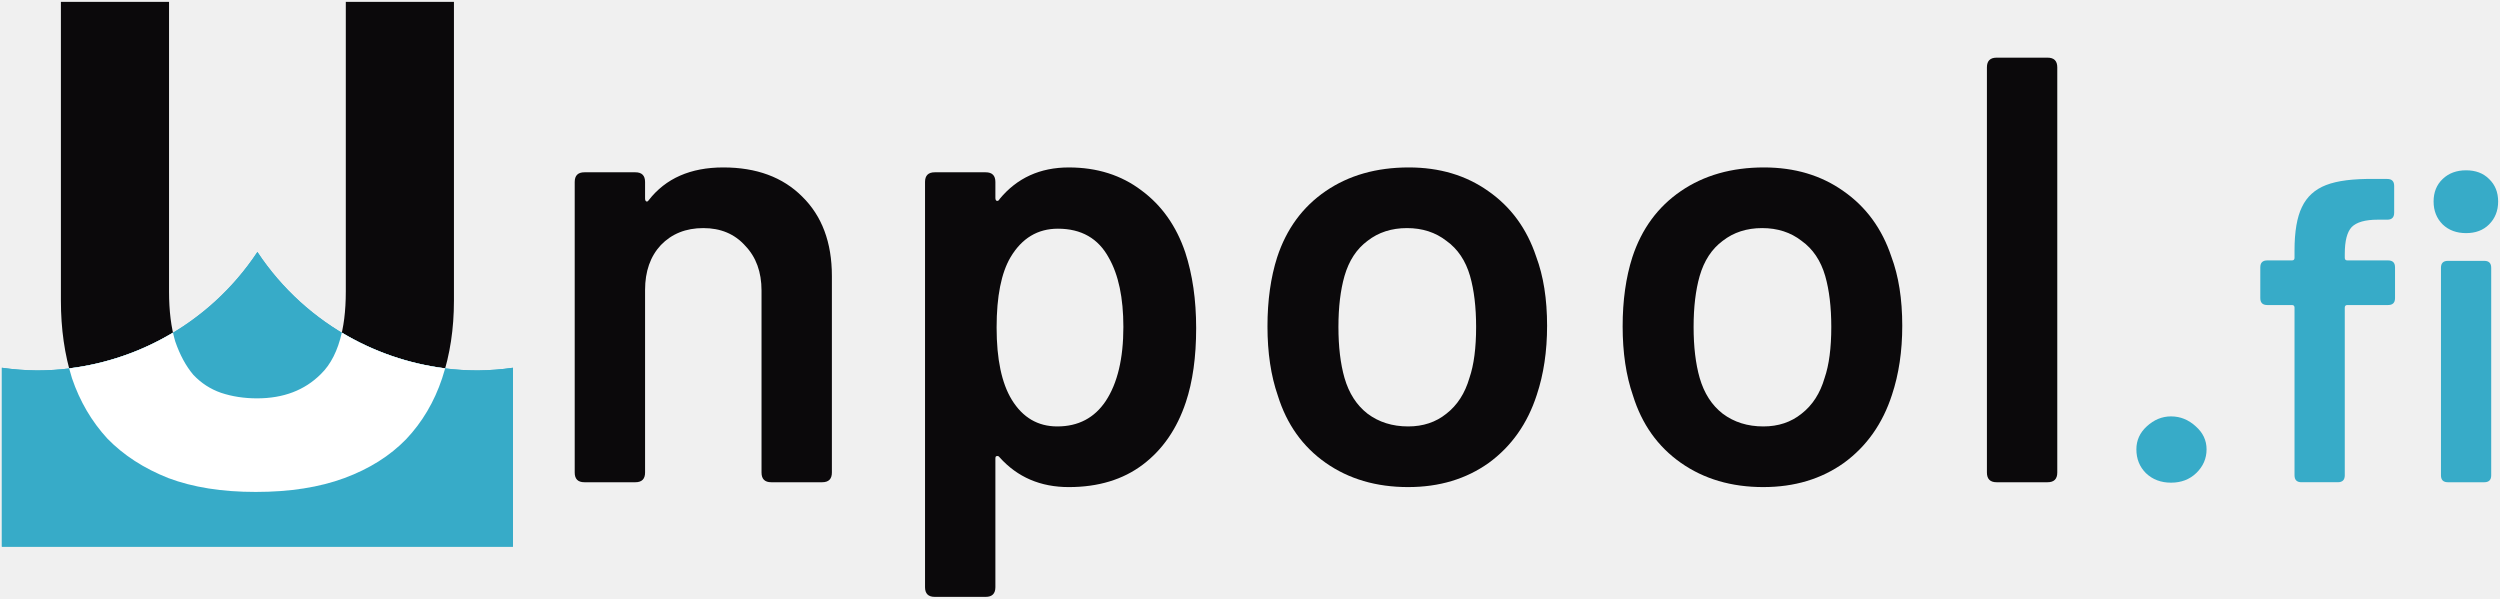
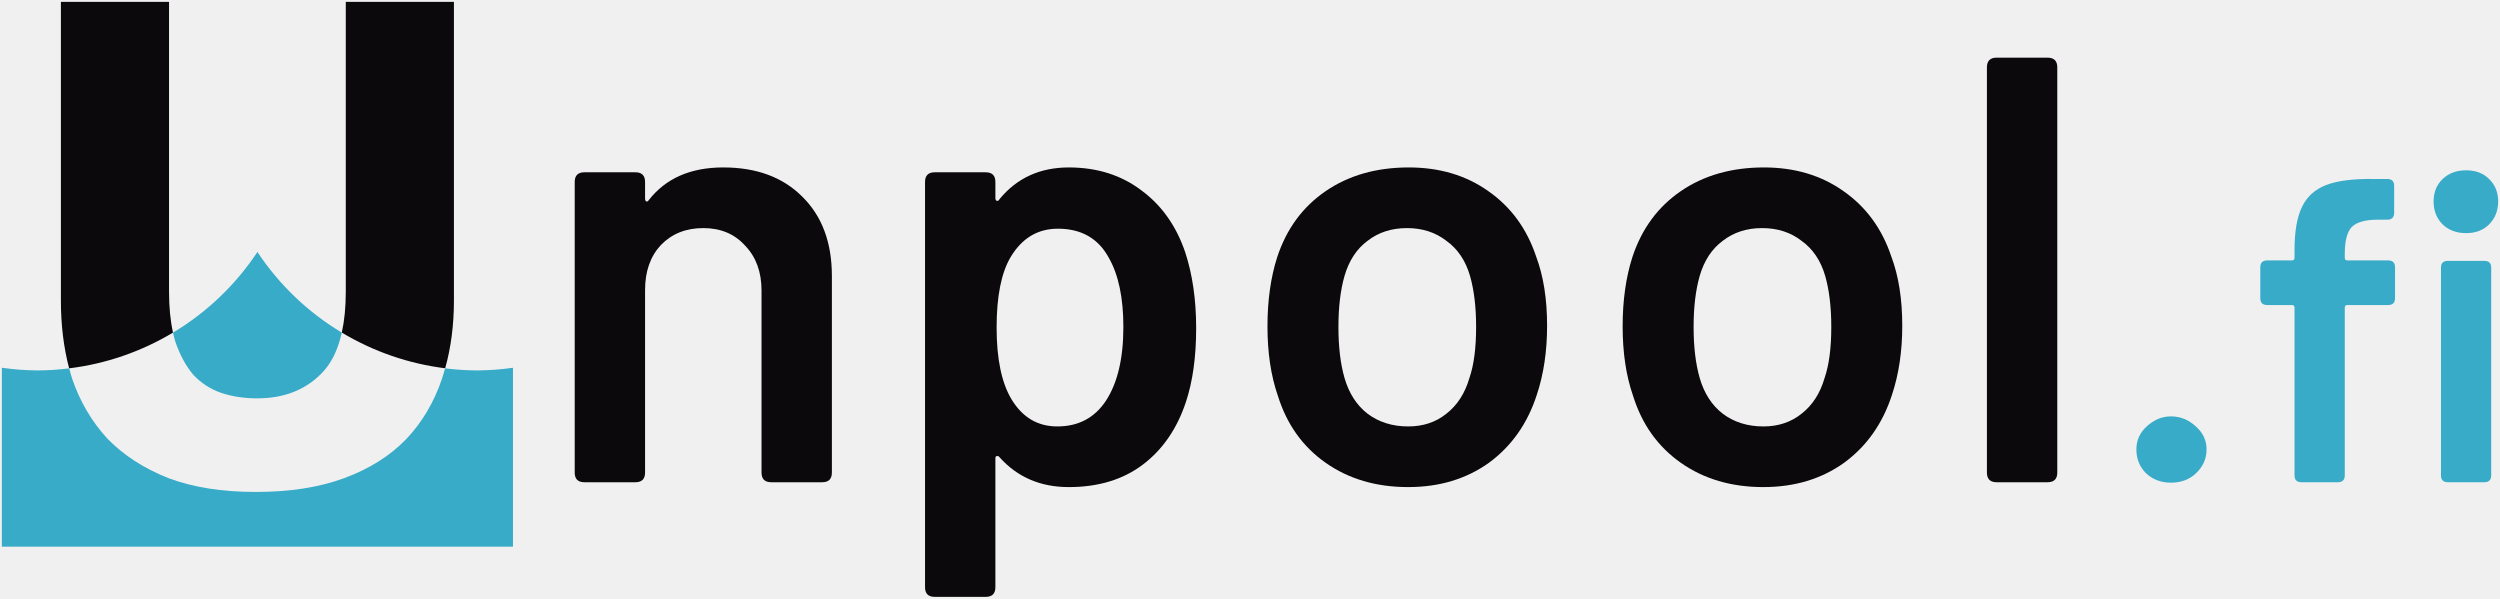
<svg xmlns="http://www.w3.org/2000/svg" width="1344.514" height="322.001" viewBox="0 0 355.736 85.196" version="1.1" id="svg5">
  <defs id="defs2" />
-   <g id="layer1" transform="translate(70.70208,-64.23542)">
-     <path d="m -34.32,134.236 q -7.2,0 -12.428,-1.973 -5.228,-2.071 -8.68,-5.622 -3.354,-3.65 -5.03,-8.581 -1.578,-5.03 -1.578,-11.047 V 64.5 h 15.387 v 41.23 q 0,4.143 0.888,7.102 0.986,2.86 2.565,4.735 1.677,1.775 3.945,2.565 2.367,0.789 5.129,0.789 5.622,0 9.075,-3.452 3.551,-3.452 3.551,-11.738 V 64.5 h 15.387 v 42.512 q 0,6.017 -1.677,11.047 -1.677,5.03 -5.129,8.68 -3.452,3.551 -8.779,5.524 -5.326,1.973 -12.625,1.973 z" style="font-size:98.636px;line-height:1.25;font-family:Ubuntu;-inkscape-font-specification:Ubuntu;letter-spacing:4.932px;fill:#0b090b;fill-opacity:1;stroke-width:0.273" id="path25942" />
-     <path d="m 32.222,88.061 q 7.077,0 11.22,4.143 4.229,4.143 4.229,11.306 v 27.964 q 0,1.381 -1.381,1.381 h -7.25 q -1.381,0 -1.381,-1.381 v -25.892 q 0,-3.97 -2.33,-6.387 -2.244,-2.503 -5.955,-2.503 -3.711,0 -6.042,2.417 -2.244,2.417 -2.244,6.387 v 25.979 q 0,1.381 -1.381,1.381 h -7.25 q -1.381,0 -1.381,-1.381 V 90.133 q 0,-1.381 1.381,-1.381 h 7.25 q 1.381,0 1.381,1.381 v 2.33 q 0,0.345 0.173,0.432 0.173,0.086 0.345,-0.173 3.625,-4.661 10.616,-4.661 z" style="font-weight:600;font-size:86.307px;line-height:1.25;font-family:Barlow;-inkscape-font-specification:'Barlow Semi-Bold';letter-spacing:2.466px;fill:#0b090b;fill-opacity:1;stroke-width:0.273" id="path25944" />
-     <path d="m 97.951,100.144 q 1.554,4.747 1.554,10.788 0,6.128 -1.467,10.53 -1.899,5.696 -6.128,8.89 -4.229,3.193 -10.53,3.193 -6.042,0 -9.839,-4.229 -0.173,-0.259 -0.432,-0.173 -0.173,0 -0.173,0.345 v 18.297 q 0,1.381 -1.381,1.381 h -7.25 q -1.381,0 -1.381,-1.381 V 90.133 q 0,-1.381 1.381,-1.381 h 7.25 q 1.381,0 1.381,1.381 v 2.244 q 0,0.345 0.173,0.432 0.259,0.086 0.432,-0.259 3.711,-4.488 9.839,-4.488 6.042,0 10.357,3.28 4.315,3.193 6.214,8.803 z m -11.306,21.145 q 2.503,-3.798 2.503,-10.53 0,-6.214 -2.071,-9.839 -2.244,-4.143 -7.25,-4.143 -4.315,0 -6.732,4.056 -1.985,3.366 -1.985,10.012 0,6.732 2.158,10.271 2.33,3.798 6.473,3.798 4.488,0 6.905,-3.625 z" style="font-weight:600;font-size:86.307px;line-height:1.25;font-family:Barlow;-inkscape-font-specification:'Barlow Semi-Bold';letter-spacing:2.466px;fill:#0b090b;fill-opacity:1;stroke-width:0.273" id="path25946" />
-     <path d="m 129.675,133.545 q -6.818,0 -11.738,-3.452 -4.92,-3.452 -6.818,-9.58 -1.467,-4.229 -1.467,-9.839 0,-5.524 1.381,-9.839 1.985,-6.042 6.905,-9.408 4.92,-3.366 11.824,-3.366 6.559,0 11.306,3.366 4.833,3.366 6.818,9.321 1.554,4.143 1.554,9.839 0,5.437 -1.467,9.839 -1.985,6.128 -6.818,9.666 -4.833,3.452 -11.479,3.452 z m 0,-8.631 q 3.193,0 5.437,-1.812 2.33,-1.812 3.28,-5.092 0.949,-2.762 0.949,-7.25 0,-4.229 -0.863,-7.25 -0.949,-3.28 -3.366,-5.006 -2.33,-1.812 -5.61,-1.812 -3.28,0 -5.61,1.812 -2.33,1.726 -3.28,5.006 -0.863,3.021 -0.863,7.25 0,4.229 0.863,7.25 0.949,3.28 3.28,5.092 2.417,1.812 5.783,1.812 z" style="font-weight:600;font-size:86.307px;line-height:1.25;font-family:Barlow;-inkscape-font-specification:'Barlow Semi-Bold';letter-spacing:2.466px;fill:#0b090b;fill-opacity:1;stroke-width:0.273" id="path25948" />
-     <path d="m 180.214,133.545 q -6.818,0 -11.738,-3.452 -4.92,-3.452 -6.818,-9.58 -1.467,-4.229 -1.467,-9.839 0,-5.524 1.381,-9.839 1.985,-6.042 6.905,-9.408 4.92,-3.366 11.824,-3.366 6.559,0 11.306,3.366 4.833,3.366 6.818,9.321 1.554,4.143 1.554,9.839 0,5.437 -1.467,9.839 -1.985,6.128 -6.818,9.666 -4.833,3.452 -11.479,3.452 z m 0,-8.631 q 3.193,0 5.437,-1.812 2.33,-1.812 3.28,-5.092 0.949,-2.762 0.949,-7.25 0,-4.229 -0.863,-7.25 -0.949,-3.28 -3.366,-5.006 -2.33,-1.812 -5.61,-1.812 -3.28,0 -5.61,1.812 -2.33,1.726 -3.28,5.006 -0.863,3.021 -0.863,7.25 0,4.229 0.863,7.25 0.949,3.28 3.28,5.092 2.417,1.812 5.783,1.812 z" style="font-weight:600;font-size:86.307px;line-height:1.25;font-family:Barlow;-inkscape-font-specification:'Barlow Semi-Bold';letter-spacing:2.466px;fill:#0b090b;fill-opacity:1;stroke-width:0.273" id="path25950" />
-     <path d="m 213.406,132.855 q -1.381,0 -1.381,-1.381 V 73.821 q 0,-1.381 1.381,-1.381 h 7.25 q 1.381,0 1.381,1.381 v 57.653 q 0,1.381 -1.381,1.381 z" style="font-weight:600;font-size:86.307px;line-height:1.25;font-family:Barlow;-inkscape-font-specification:'Barlow Semi-Bold';letter-spacing:2.466px;fill:#0b090b;fill-opacity:1;stroke-width:0.273" id="path25952" />
-     <path d="m 238.225,132.917 q -2.158,0 -3.576,-1.356 -1.356,-1.356 -1.356,-3.391 0,-1.911 1.48,-3.267 1.541,-1.418 3.452,-1.418 1.973,0 3.514,1.418 1.541,1.356 1.541,3.267 0,1.973 -1.48,3.391 -1.418,1.356 -3.576,1.356 z" style="font-size:61.648px;line-height:1.25;font-family:Ubuntu;-inkscape-font-specification:Ubuntu;letter-spacing:2.466px;fill:#37abc8;stroke-width:0.273" id="path25954" />
-     <path d="m 269.111,101.291 q 0.986,0 0.986,0.986 v 4.377 q 0,0.986 -0.986,0.986 h -5.795 q -0.37,0 -0.37,0.37 v 23.858 q 0,0.986 -0.986,0.986 h -5.178 q -0.986,0 -0.986,-0.986 v -23.858 q 0,-0.37 -0.37,-0.37 h -3.514 q -0.986,0 -0.986,-0.986 v -4.377 q 0,-0.986 0.986,-0.986 h 3.514 q 0.37,0 0.37,-0.37 v -1.048 q 0,-4.007 1.048,-6.165 1.048,-2.219 3.452,-3.144 2.404,-0.925 6.781,-0.863 h 1.911 q 0.986,0 0.986,0.986 v 3.822 q 0,0.986 -0.986,0.986 h -1.356 q -2.651,0 -3.699,1.048 -0.986,1.048 -0.986,3.822 v 0.555 q 0,0.37 0.37,0.37 z m 11.097,-3.884 q -2.034,0 -3.329,-1.233 -1.295,-1.295 -1.295,-3.267 0,-1.973 1.295,-3.206 1.295,-1.233 3.329,-1.233 2.034,0 3.267,1.233 1.295,1.233 1.295,3.206 0,1.973 -1.295,3.267 -1.233,1.233 -3.267,1.233 z m -2.589,35.448 q -0.986,0 -0.986,-0.986 v -29.529 q 0,-0.986 0.986,-0.986 h 5.178 q 0.986,0 0.986,0.986 v 29.529 q 0,0.986 -0.986,0.986 z" style="font-size:61.648px;line-height:1.25;font-family:Ubuntu;-inkscape-font-specification:Ubuntu;letter-spacing:2.466px;fill:#37abc8;stroke-width:0.273" id="path25956" />
-     <path id="path144747-9" style="fill:#37abc8;fill-opacity:1;stroke-width:0.154" d="m -34.074,100.093 a 37.618,37.618 0 0 1 -31.348,16.852 37.618,37.618 0 0 1 -5.016,-0.381 v 25.459 H 2.29 v -25.459 a 37.618,37.618 0 0 1 -5.016,0.381 37.618,37.618 0 0 1 -31.348,-16.852 z" />
-     <path id="path144749-3" style="font-weight:bold;font-size:105.833px;line-height:1.25;font-family:Ubuntu;-inkscape-font-specification:'Ubuntu Bold';fill:#ffffff;stroke-width:0.273" d="m -22.065,111.565 c -0.568,2.548 -1.56,4.519 -2.983,5.902 -2.302,2.302 -5.327,3.452 -9.075,3.452 -1.841,0 -3.551,-0.263 -5.129,-0.789 -1.512,-0.526 -2.828,-1.381 -3.945,-2.565 -1.052,-1.249 -1.907,-2.827 -2.565,-4.734 -0.121,-0.404 -0.226,-0.828 -0.323,-1.265 a 37.618,37.618 0 0 1 -14.778,5.087 c 0.125,0.474 0.259,0.943 0.404,1.405 1.118,3.288 2.795,6.149 5.031,8.582 2.302,2.367 5.195,4.241 8.68,5.622 3.485,1.315 7.628,1.973 12.428,1.973 4.866,0 9.074,-0.658 12.625,-1.973 3.551,-1.315 6.477,-3.156 8.779,-5.523 2.302,-2.433 4.011,-5.327 5.129,-8.68 0.155,-0.464 0.298,-0.935 0.431,-1.412 a 37.618,37.618 0 0 1 -14.709,-5.083 z" />
-     <path id="path889-6" style="fill:#37abc8;fill-opacity:1;stroke-width:0.154" d="m -34.074,100.093 a 37.618,37.618 0 0 1 -31.348,16.852 37.618,37.618 0 0 1 -5.016,-0.381 v 25.459 H 2.29 v -25.459 a 37.618,37.618 0 0 1 -5.016,0.381 37.618,37.618 0 0 1 -31.348,-16.852 z" />
-     <path id="path891-2" style="font-weight:bold;font-size:105.833px;line-height:1.25;font-family:Ubuntu;-inkscape-font-specification:'Ubuntu Bold';fill:#ffffff;stroke-width:0.273" d="m -22.065,111.565 c -0.568,2.548 -1.56,4.519 -2.983,5.902 -2.302,2.302 -5.327,3.452 -9.075,3.452 -1.841,0 -3.551,-0.263 -5.129,-0.789 -1.512,-0.526 -2.828,-1.381 -3.945,-2.565 -1.052,-1.249 -1.907,-2.827 -2.565,-4.734 -0.121,-0.404 -0.226,-0.828 -0.323,-1.265 a 37.618,37.618 0 0 1 -14.778,5.087 c 0.125,0.474 0.259,0.943 0.404,1.405 1.118,3.288 2.795,6.149 5.031,8.582 2.302,2.367 5.195,4.241 8.68,5.622 3.485,1.315 7.628,1.973 12.428,1.973 4.866,0 9.074,-0.658 12.625,-1.973 3.551,-1.315 6.477,-3.156 8.779,-5.523 2.302,-2.433 4.011,-5.327 5.129,-8.68 0.155,-0.464 0.298,-0.935 0.431,-1.412 a 37.618,37.618 0 0 1 -14.709,-5.083 z" />
-   </g>
+   <path id="path25942" style="font-size:98.636px;line-height:1.25;font-family:Ubuntu;-inkscape-font-specification:Ubuntu;letter-spacing:4.932px;fill:#0b090b;fill-opacity:1;stroke-width:0.273" d="M 8.665,0.265 V 42.777 c 0,3.456 0.392,6.667 1.173,9.635 A 37.618,37.618 0 0 0 24.616,47.325 C 24.242,45.629 24.052,43.689 24.052,41.495 V 0.265 Z m 40.539,0 V 41.495 c 0,2.2 -0.191,4.14 -0.566,5.829 a 37.618,37.618 0 0 0 14.71,5.081 c 0.828,-2.966 1.243,-6.174 1.243,-9.627 V 0.265 Z" />
+   <path d="m 102.924,23.826 q 7.077,0 11.22,4.143 4.229,4.143 4.229,11.306 v 27.964 q 0,1.381 -1.381,1.381 h -7.25 q -1.381,0 -1.381,-1.381 V 41.346 q 0,-3.97 -2.33,-6.387 -2.244,-2.503 -5.955,-2.503 -3.711,0 -6.042,2.417 -2.244,2.417 -2.244,6.387 v 25.979 q 0,1.381 -1.381,1.381 h -7.25 q -1.381,0 -1.381,-1.381 V 25.897 q 0,-1.381 1.381,-1.381 h 7.25 q 1.381,0 1.381,1.381 v 2.33 q 0,0.345 0.173,0.432 0.173,0.086 0.345,-0.173 3.625,-4.661 10.616,-4.661 z" style="font-weight:600;font-size:86.307px;line-height:1.25;font-family:Barlow;-inkscape-font-specification:'Barlow Semi-Bold';letter-spacing:2.466px;fill:#0b090b;fill-opacity:1;stroke-width:0.273" id="path25944" />
+   <path d="m 168.653,35.909 q 1.554,4.747 1.554,10.788 0,6.128 -1.467,10.53 -1.899,5.696 -6.128,8.89 -4.229,3.193 -10.53,3.193 -6.042,0 -9.839,-4.229 -0.173,-0.259 -0.432,-0.173 -0.173,0 -0.173,0.345 v 18.297 q 0,1.381 -1.381,1.381 h -7.25 q -1.381,0 -1.381,-1.381 V 25.897 q 0,-1.381 1.381,-1.381 h 7.25 q 1.381,0 1.381,1.381 v 2.244 q 0,0.345 0.173,0.432 0.259,0.086 0.432,-0.259 3.711,-4.488 9.839,-4.488 6.042,0 10.357,3.28 4.315,3.193 6.214,8.803 z m -11.306,21.145 q 2.503,-3.798 2.503,-10.53 0,-6.214 -2.071,-9.839 -2.244,-4.143 -7.25,-4.143 -4.315,0 -6.732,4.056 -1.985,3.366 -1.985,10.012 0,6.732 2.158,10.271 2.33,3.798 6.473,3.798 4.488,0 6.905,-3.625 z" style="font-weight:600;font-size:86.307px;line-height:1.25;font-family:Barlow;-inkscape-font-specification:'Barlow Semi-Bold';letter-spacing:2.466px;fill:#0b090b;fill-opacity:1;stroke-width:0.273" id="path25946" />
+   <path d="m 200.377,69.31 q -6.818,0 -11.738,-3.452 -4.92,-3.452 -6.818,-9.58 -1.467,-4.229 -1.467,-9.839 0,-5.524 1.381,-9.839 1.985,-6.042 6.905,-9.408 4.92,-3.366 11.824,-3.366 6.559,0 11.306,3.366 4.833,3.366 6.818,9.321 1.554,4.143 1.554,9.839 0,5.437 -1.467,9.839 -1.985,6.128 -6.818,9.666 -4.833,3.452 -11.479,3.452 z m 0,-8.631 q 3.193,0 5.437,-1.812 2.33,-1.812 3.28,-5.092 0.949,-2.762 0.949,-7.25 0,-4.229 -0.863,-7.25 -0.949,-3.28 -3.366,-5.006 -2.33,-1.812 -5.61,-1.812 -3.28,0 -5.61,1.812 -2.33,1.726 -3.28,5.006 -0.863,3.021 -0.863,7.25 0,4.229 0.863,7.25 0.949,3.28 3.28,5.092 2.417,1.812 5.783,1.812 z" style="font-weight:600;font-size:86.307px;line-height:1.25;font-family:Barlow;-inkscape-font-specification:'Barlow Semi-Bold';letter-spacing:2.466px;fill:#0b090b;fill-opacity:1;stroke-width:0.273" id="path25948" />
+   <path d="m 250.916,69.31 q -6.818,0 -11.738,-3.452 -4.92,-3.452 -6.818,-9.58 -1.467,-4.229 -1.467,-9.839 0,-5.524 1.381,-9.839 1.985,-6.042 6.905,-9.408 4.92,-3.366 11.824,-3.366 6.559,0 11.306,3.366 4.833,3.366 6.818,9.321 1.554,4.143 1.554,9.839 0,5.437 -1.467,9.839 -1.985,6.128 -6.818,9.666 -4.833,3.452 -11.479,3.452 z m 0,-8.631 q 3.193,0 5.437,-1.812 2.33,-1.812 3.28,-5.092 0.949,-2.762 0.949,-7.25 0,-4.229 -0.863,-7.25 -0.949,-3.28 -3.366,-5.006 -2.33,-1.812 -5.61,-1.812 -3.28,0 -5.61,1.812 -2.33,1.726 -3.28,5.006 -0.863,3.021 -0.863,7.25 0,4.229 0.863,7.25 0.949,3.28 3.28,5.092 2.417,1.812 5.783,1.812 z" style="font-weight:600;font-size:86.307px;line-height:1.25;font-family:Barlow;-inkscape-font-specification:'Barlow Semi-Bold';letter-spacing:2.466px;fill:#0b090b;fill-opacity:1;stroke-width:0.273" id="path25950" />
+   <path d="m 284.108,68.619 q -1.381,0 -1.381,-1.381 V 9.585 q 0,-1.381 1.381,-1.381 h 7.25 q 1.381,0 1.381,1.381 V 67.239 q 0,1.381 -1.381,1.381 z" style="font-weight:600;font-size:86.307px;line-height:1.25;font-family:Barlow;-inkscape-font-specification:'Barlow Semi-Bold';letter-spacing:2.466px;fill:#0b090b;fill-opacity:1;stroke-width:0.273" id="path25952" />
+   <path d="m 308.927,68.681 q -2.158,0 -3.576,-1.356 -1.356,-1.356 -1.356,-3.391 0,-1.911 1.48,-3.267 1.541,-1.418 3.452,-1.418 1.973,0 3.514,1.418 1.541,1.356 1.541,3.267 0,1.973 -1.48,3.391 -1.418,1.356 -3.576,1.356 z" style="font-size:61.648px;line-height:1.25;font-family:Ubuntu;-inkscape-font-specification:Ubuntu;letter-spacing:2.466px;fill:#37abc8;stroke-width:0.273" id="path25954" />
+   <path d="m 339.813,37.056 q 0.986,0 0.986,0.986 v 4.377 q 0,0.986 -0.986,0.986 h -5.795 q -0.37,0 -0.37,0.37 V 67.633 q 0,0.986 -0.986,0.986 h -5.178 q -0.986,0 -0.986,-0.986 V 43.775 q 0,-0.37 -0.37,-0.37 h -3.514 q -0.986,0 -0.986,-0.986 v -4.377 q 0,-0.986 0.986,-0.986 h 3.514 q 0.37,0 0.37,-0.37 v -1.048 q 0,-4.007 1.048,-6.165 1.048,-2.219 3.452,-3.144 2.404,-0.925 6.781,-0.863 h 1.911 q 0.986,0 0.986,0.986 v 3.822 q 0,0.986 -0.986,0.986 h -1.356 q -2.651,0 -3.699,1.048 -0.986,1.048 -0.986,3.822 v 0.555 q 0,0.37 0.37,0.37 z m 11.097,-3.884 q -2.034,0 -3.329,-1.233 -1.295,-1.295 -1.295,-3.267 0,-1.973 1.295,-3.206 1.295,-1.233 3.329,-1.233 2.034,0 3.267,1.233 1.295,1.233 1.295,3.206 0,1.973 -1.295,3.267 -1.233,1.233 -3.267,1.233 z m -2.589,35.448 q -0.986,0 -0.986,-0.986 V 38.104 q 0,-0.986 0.986,-0.986 h 5.178 q 0.986,0 0.986,0.986 V 67.633 q 0,0.986 -0.986,0.986 z" style="font-size:61.648px;line-height:1.25;font-family:Ubuntu;-inkscape-font-specification:Ubuntu;letter-spacing:2.466px;fill:#37abc8;stroke-width:0.273" id="path25956" />
+   <path id="path926" style="fill:#37abc8;fill-opacity:1;stroke-width:0.154" d="M 36.629,35.858 A 37.618,37.618 0 0 1 24.617,47.331 c 0.096,0.437 0.202,0.861 0.323,1.265 0.658,1.907 1.513,3.485 2.565,4.735 1.118,1.184 2.433,2.038 3.945,2.564 1.578,0.526 3.288,0.789 5.129,0.789 3.748,0 6.773,-1.151 9.075,-3.453 1.423,-1.384 2.415,-3.354 2.983,-5.902 A 37.618,37.618 0 0 1 36.629,35.858 Z M 24.617,47.331 a 37.618,37.618 0 0 1 -1.448,0.82 37.618,37.618 0 0 0 1.448,-0.82 z m -1.448,0.82 a 37.618,37.618 0 0 1 -0.454,0.244 37.618,37.618 0 0 0 0.454,-0.244 z m -0.454,0.244 a 37.618,37.618 0 0 1 -1.422,0.709 37.618,37.618 0 0 0 1.422,-0.709 z m -1.422,0.709 a 37.618,37.618 0 0 1 -0.449,0.205 37.618,37.618 0 0 0 0.449,-0.205 z m -0.449,0.205 a 37.618,37.618 0 0 1 -4.959,1.851 37.618,37.618 0 0 0 4.959,-1.851 z m -4.959,1.851 a 37.618,37.618 0 0 1 -0.324,0.099 37.618,37.618 0 0 0 0.324,-0.099 z m -0.324,0.099 a 37.618,37.618 0 0 1 -1.474,0.381 37.618,37.618 0 0 0 1.474,-0.381 z m -1.474,0.381 a 37.618,37.618 0 0 1 -0.66,0.155 37.618,37.618 0 0 0 0.66,-0.155 z m -0.66,0.155 a 37.618,37.618 0 0 1 -1.437,0.292 37.618,37.618 0 0 0 1.437,-0.292 z m -1.437,0.292 a 37.618,37.618 0 0 1 -0.65,0.108 37.618,37.618 0 0 0 0.65,-0.108 z m -0.65,0.108 a 37.618,37.618 0 0 1 -1.5,0.224 c 4.2e-5,1.61e-4 -4.3e-5,3.54e-4 0,5.16e-4 A 37.618,37.618 0 0 0 11.339,52.195 Z M 9.84,52.42 A 37.618,37.618 0 0 1 5.28,52.709 37.618,37.618 0 0 1 0.265,52.329 V 77.788 H 72.992 V 52.329 a 37.618,37.618 0 0 1 -5.016,0.381 37.618,37.618 0 0 1 -4.63,-0.297 c -0.133,0.477 -0.276,0.948 -0.431,1.412 -1.118,3.354 -2.828,6.247 -5.129,8.68 -2.302,2.367 -5.228,4.209 -8.779,5.524 -3.551,1.315 -7.759,1.972 -12.625,1.972 -4.8,0 -8.944,-0.657 -12.429,-1.972 -3.485,-1.381 -6.379,-3.255 -8.68,-5.622 -2.236,-2.433 -3.912,-5.293 -5.03,-8.581 -0.145,-0.462 -0.279,-0.93 -0.404,-1.405 z m 53.507,-0.007 a 37.618,37.618 0 0 1 -1.352,-0.205 37.618,37.618 0 0 0 1.352,0.205 z m -1.352,-0.205 a 37.618,37.618 0 0 1 -0.81,-0.135 37.618,37.618 0 0 0 0.81,0.135 z m -0.81,-0.135 a 37.618,37.618 0 0 1 -1.33,-0.273 37.618,37.618 0 0 0 1.33,0.273 z m -1.33,-0.273 a 37.618,37.618 0 0 1 -0.78,-0.183 37.618,37.618 0 0 0 0.78,0.183 z m -0.78,-0.183 a 37.618,37.618 0 0 1 -1.371,-0.357 37.618,37.618 0 0 0 1.371,0.357 z m -1.371,-0.357 a 37.618,37.618 0 0 1 -0.537,-0.164 37.618,37.618 0 0 0 0.537,0.164 z M 57.167,51.096 a 37.618,37.618 0 0 1 -4.748,-1.785 37.618,37.618 0 0 0 4.748,1.785 z M 52.419,49.311 a 37.618,37.618 0 0 1 -0.474,-0.216 37.618,37.618 0 0 0 0.474,0.216 z m -0.474,-0.216 a 37.618,37.618 0 0 1 -1.411,-0.704 37.618,37.618 0 0 0 1.411,0.704 z m -1.411,-0.704 a 37.618,37.618 0 0 1 -0.451,-0.242 37.618,37.618 0 0 0 0.451,0.242 z m -0.451,-0.242 a 37.618,37.618 0 0 1 -1.439,-0.814 37.618,37.618 0 0 0 1.439,0.814 z" />
</svg>
